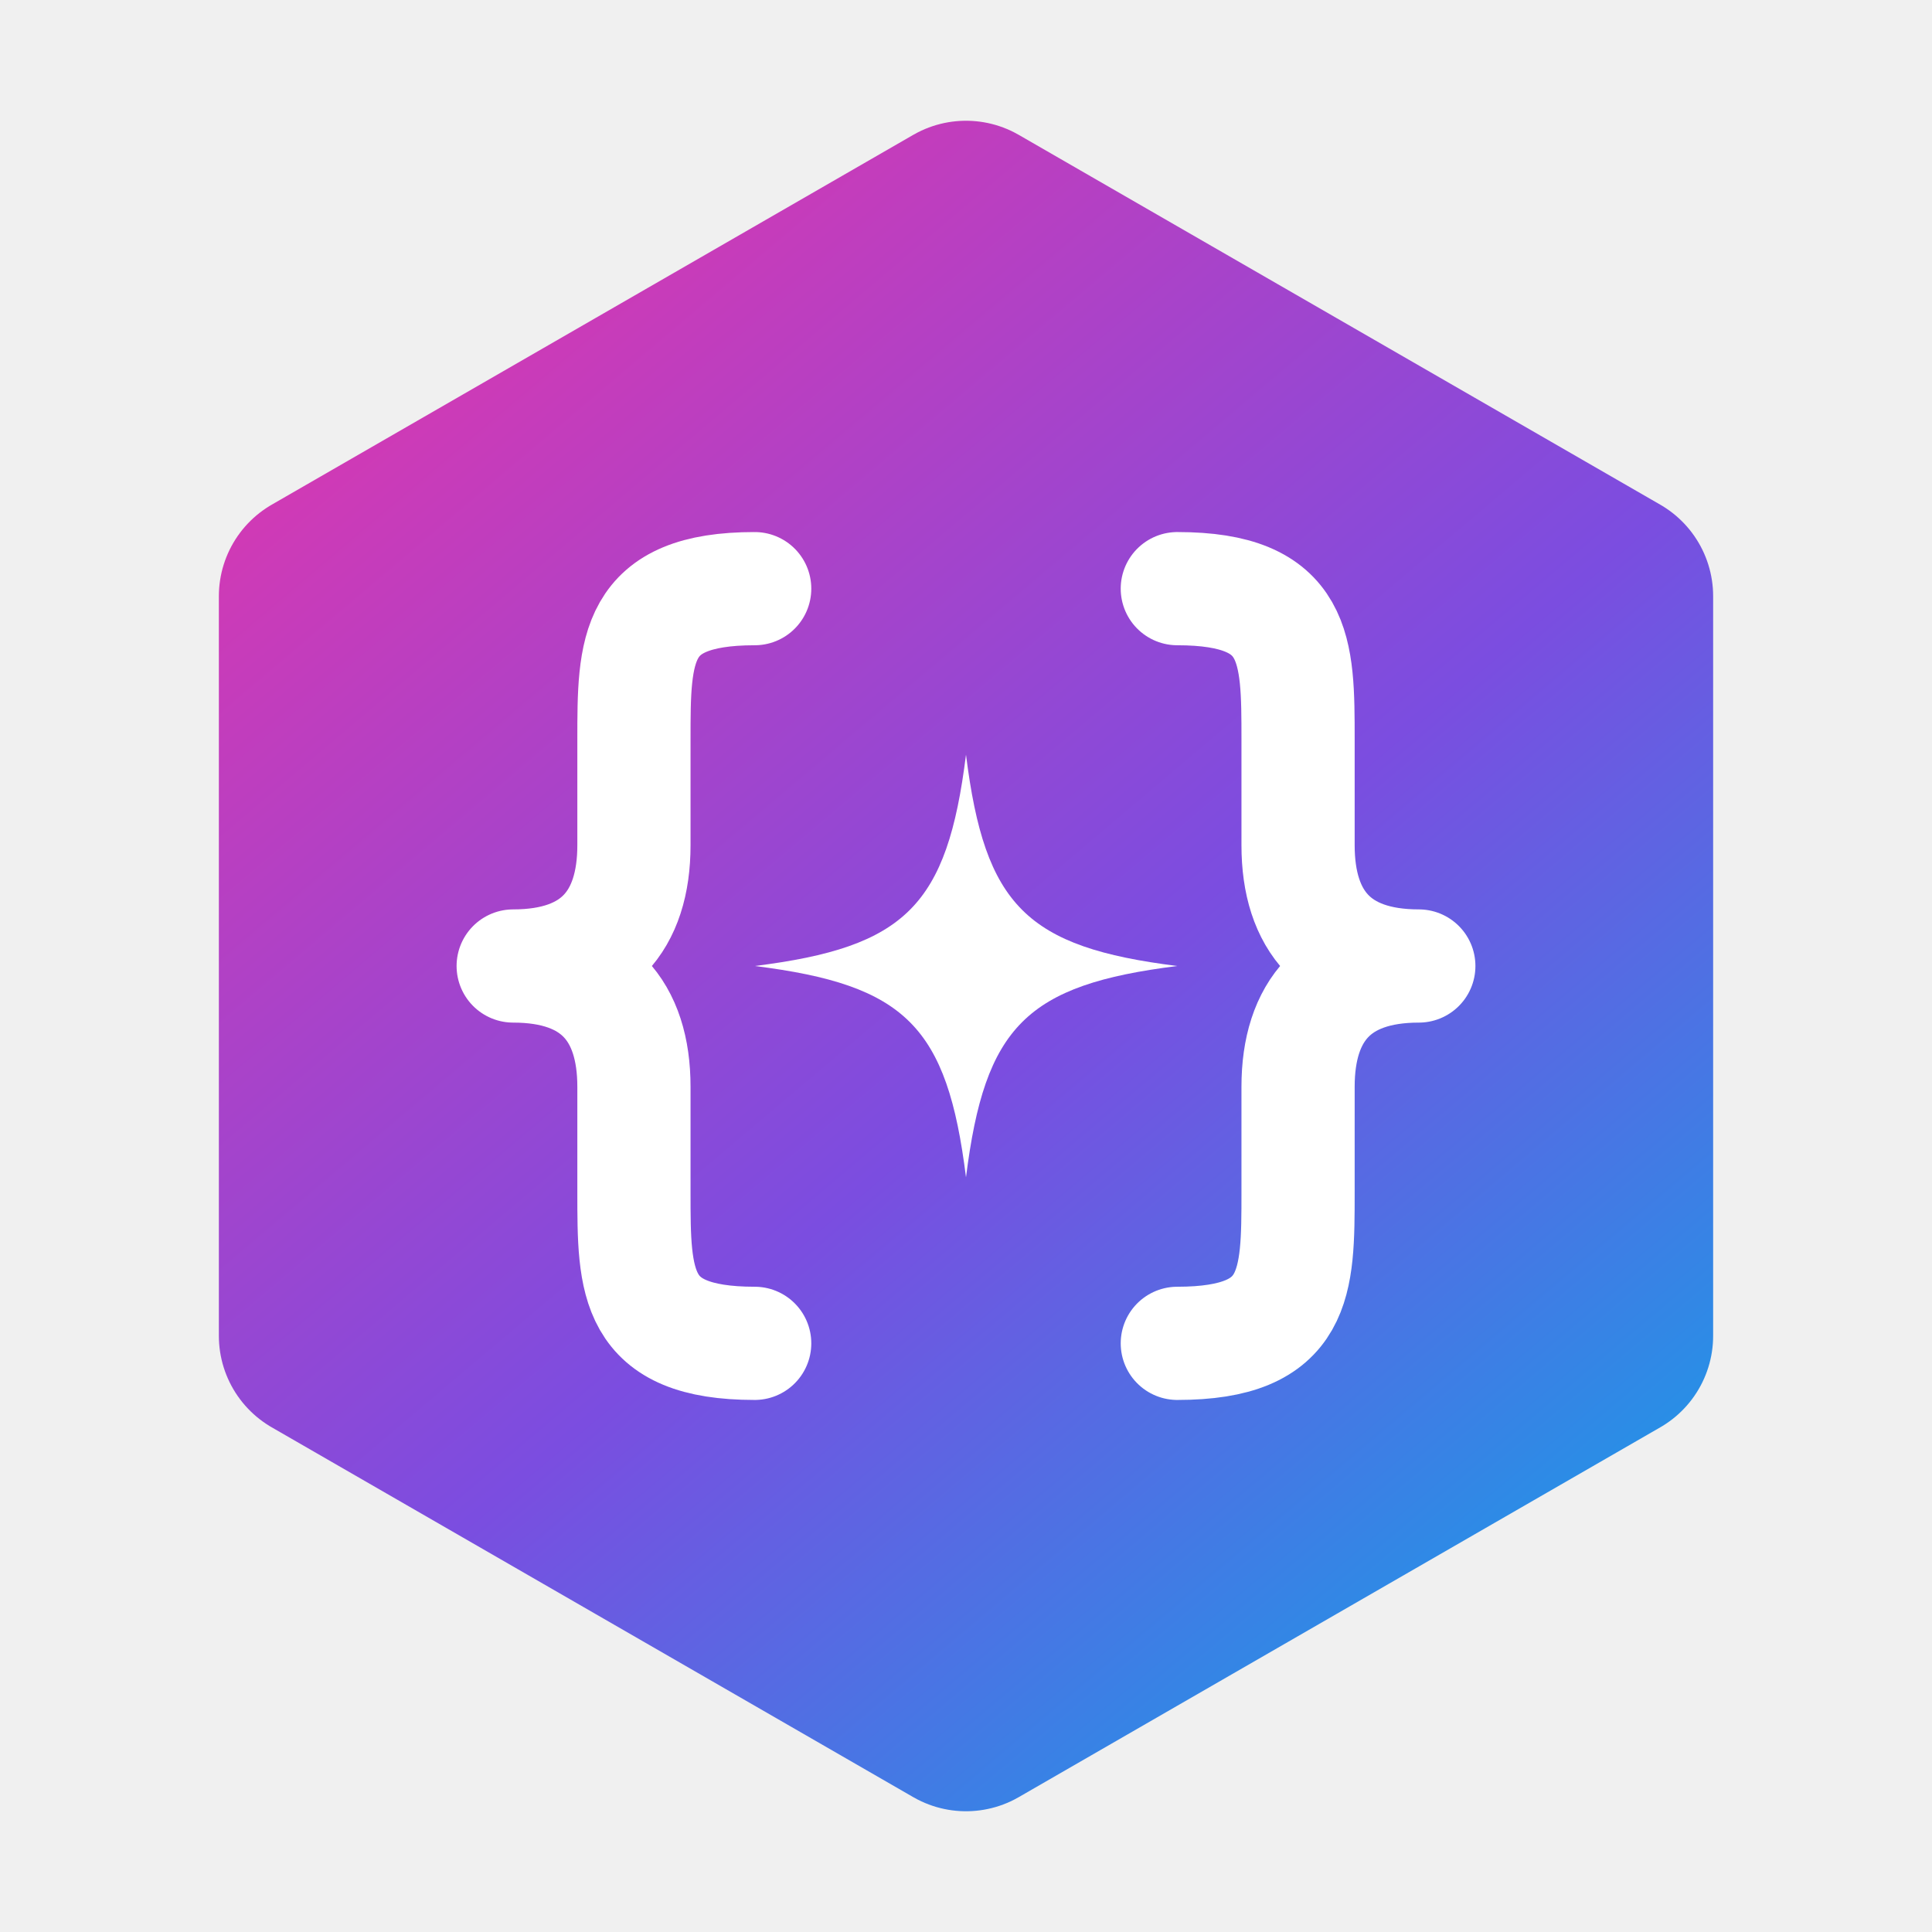
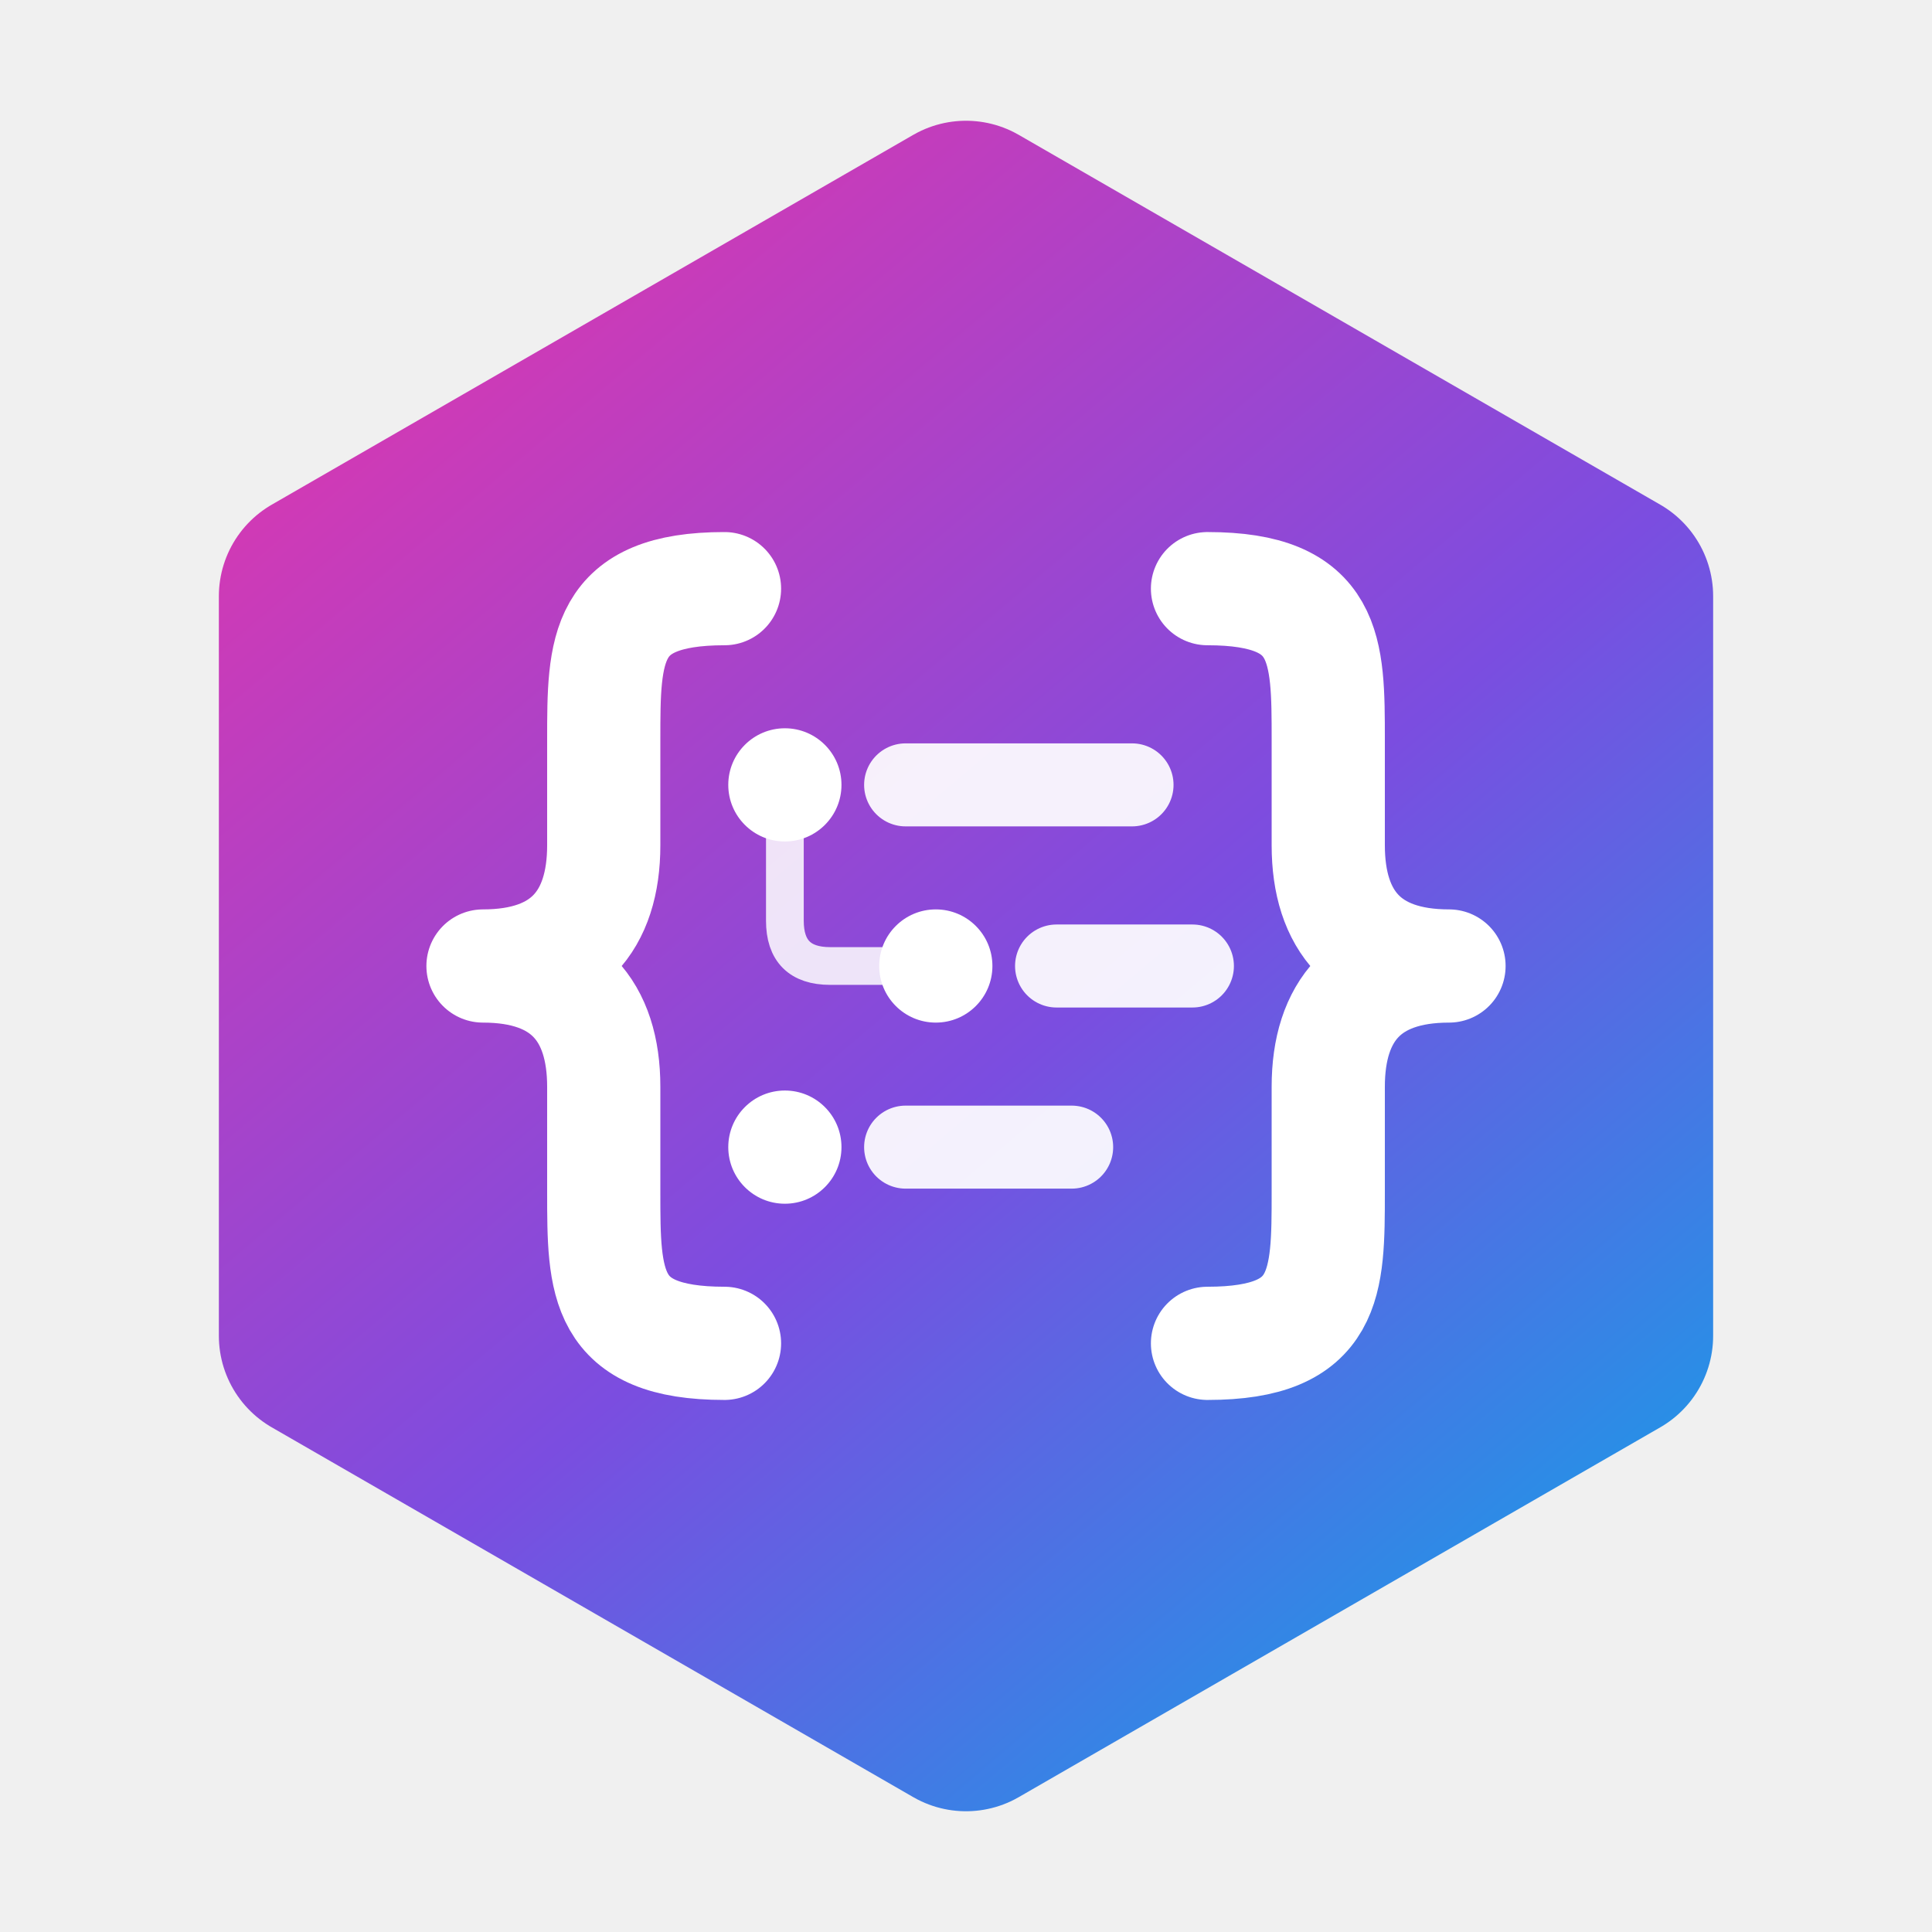
<svg xmlns="http://www.w3.org/2000/svg" width="256" height="256" viewBox="0 0 256 256" role="img" aria-labelledby="title">
  <defs>
    <linearGradient id="gqlify-gradient" x1="40" y1="24" x2="216" y2="232" gradientUnits="userSpaceOnUse">
      <stop offset="0" stop-color="#E535AB" />
      <stop offset="0.55" stop-color="#7B4DE0" />
      <stop offset="1" stop-color="#0FA3E8" />
    </linearGradient>
  </defs>
  <polygon points="128,30 213,79 213,177 128,226 43,177 43,79" fill="url(#gqlify-gradient)" stroke="url(#gqlify-gradient)" stroke-width="28" stroke-linejoin="round" />
  <g fill="none" stroke="#FFFFFF" stroke-width="15" stroke-linecap="round" stroke-linejoin="round">
-     <path d="M100 78 C84 78 84 86 84 98 L84 112 C84 122 79 128 68 128 C79 128 84 134 84 144 L84 158 C84 170 84 178 100 178" />
-     <path d="M156 78 C172 78 172 86 172 98 L172 112 C172 122 177 128 188 128 C177 128 172 134 172 144 L172 158 C172 170 172 178 156 178" />
+     <path d="M96 78 C80 78 80 86 80 98 L80 112 C80 122 75 128 64 128 C75 128 80 134 80 144 L80 158 C80 170 80 178 96 178" />
+     <path d="M160 78 C176 78 176 86 176 98 L176 112 C176 122 181 128 192 128 C181 128 176 134 176 144 L176 158 C176 170 176 178 160 178" />
  </g>
-   <path d="M128 100 C130.5 120 136 125.5 156 128 C136 130.5 130.5 136 128 156 C125.5 136 120 130.5 100 128 C120 125.5 125.5 120 128 100 Z" fill="#FFFFFF" />
+   <path d="M104 104 V122 Q104 128 110 128 H118" fill="none" stroke="#FFFFFF" stroke-width="5" stroke-linecap="round" opacity="0.85" />
+   <g fill="#FFFFFF">
+     <circle cx="104" cy="104" r="7.5" />
+     <circle cx="124" cy="128" r="7.5" />
+     <circle cx="104" cy="152" r="7.5" />
+   </g>
+   <g fill="none" stroke="#FFFFFF" stroke-width="11" stroke-linecap="round" opacity="0.92">
+     <path d="M120 104 H150" />
+     <path d="M140 128 H158" />
+     <path d="M120 152 H142" />
+   </g>
</svg>
